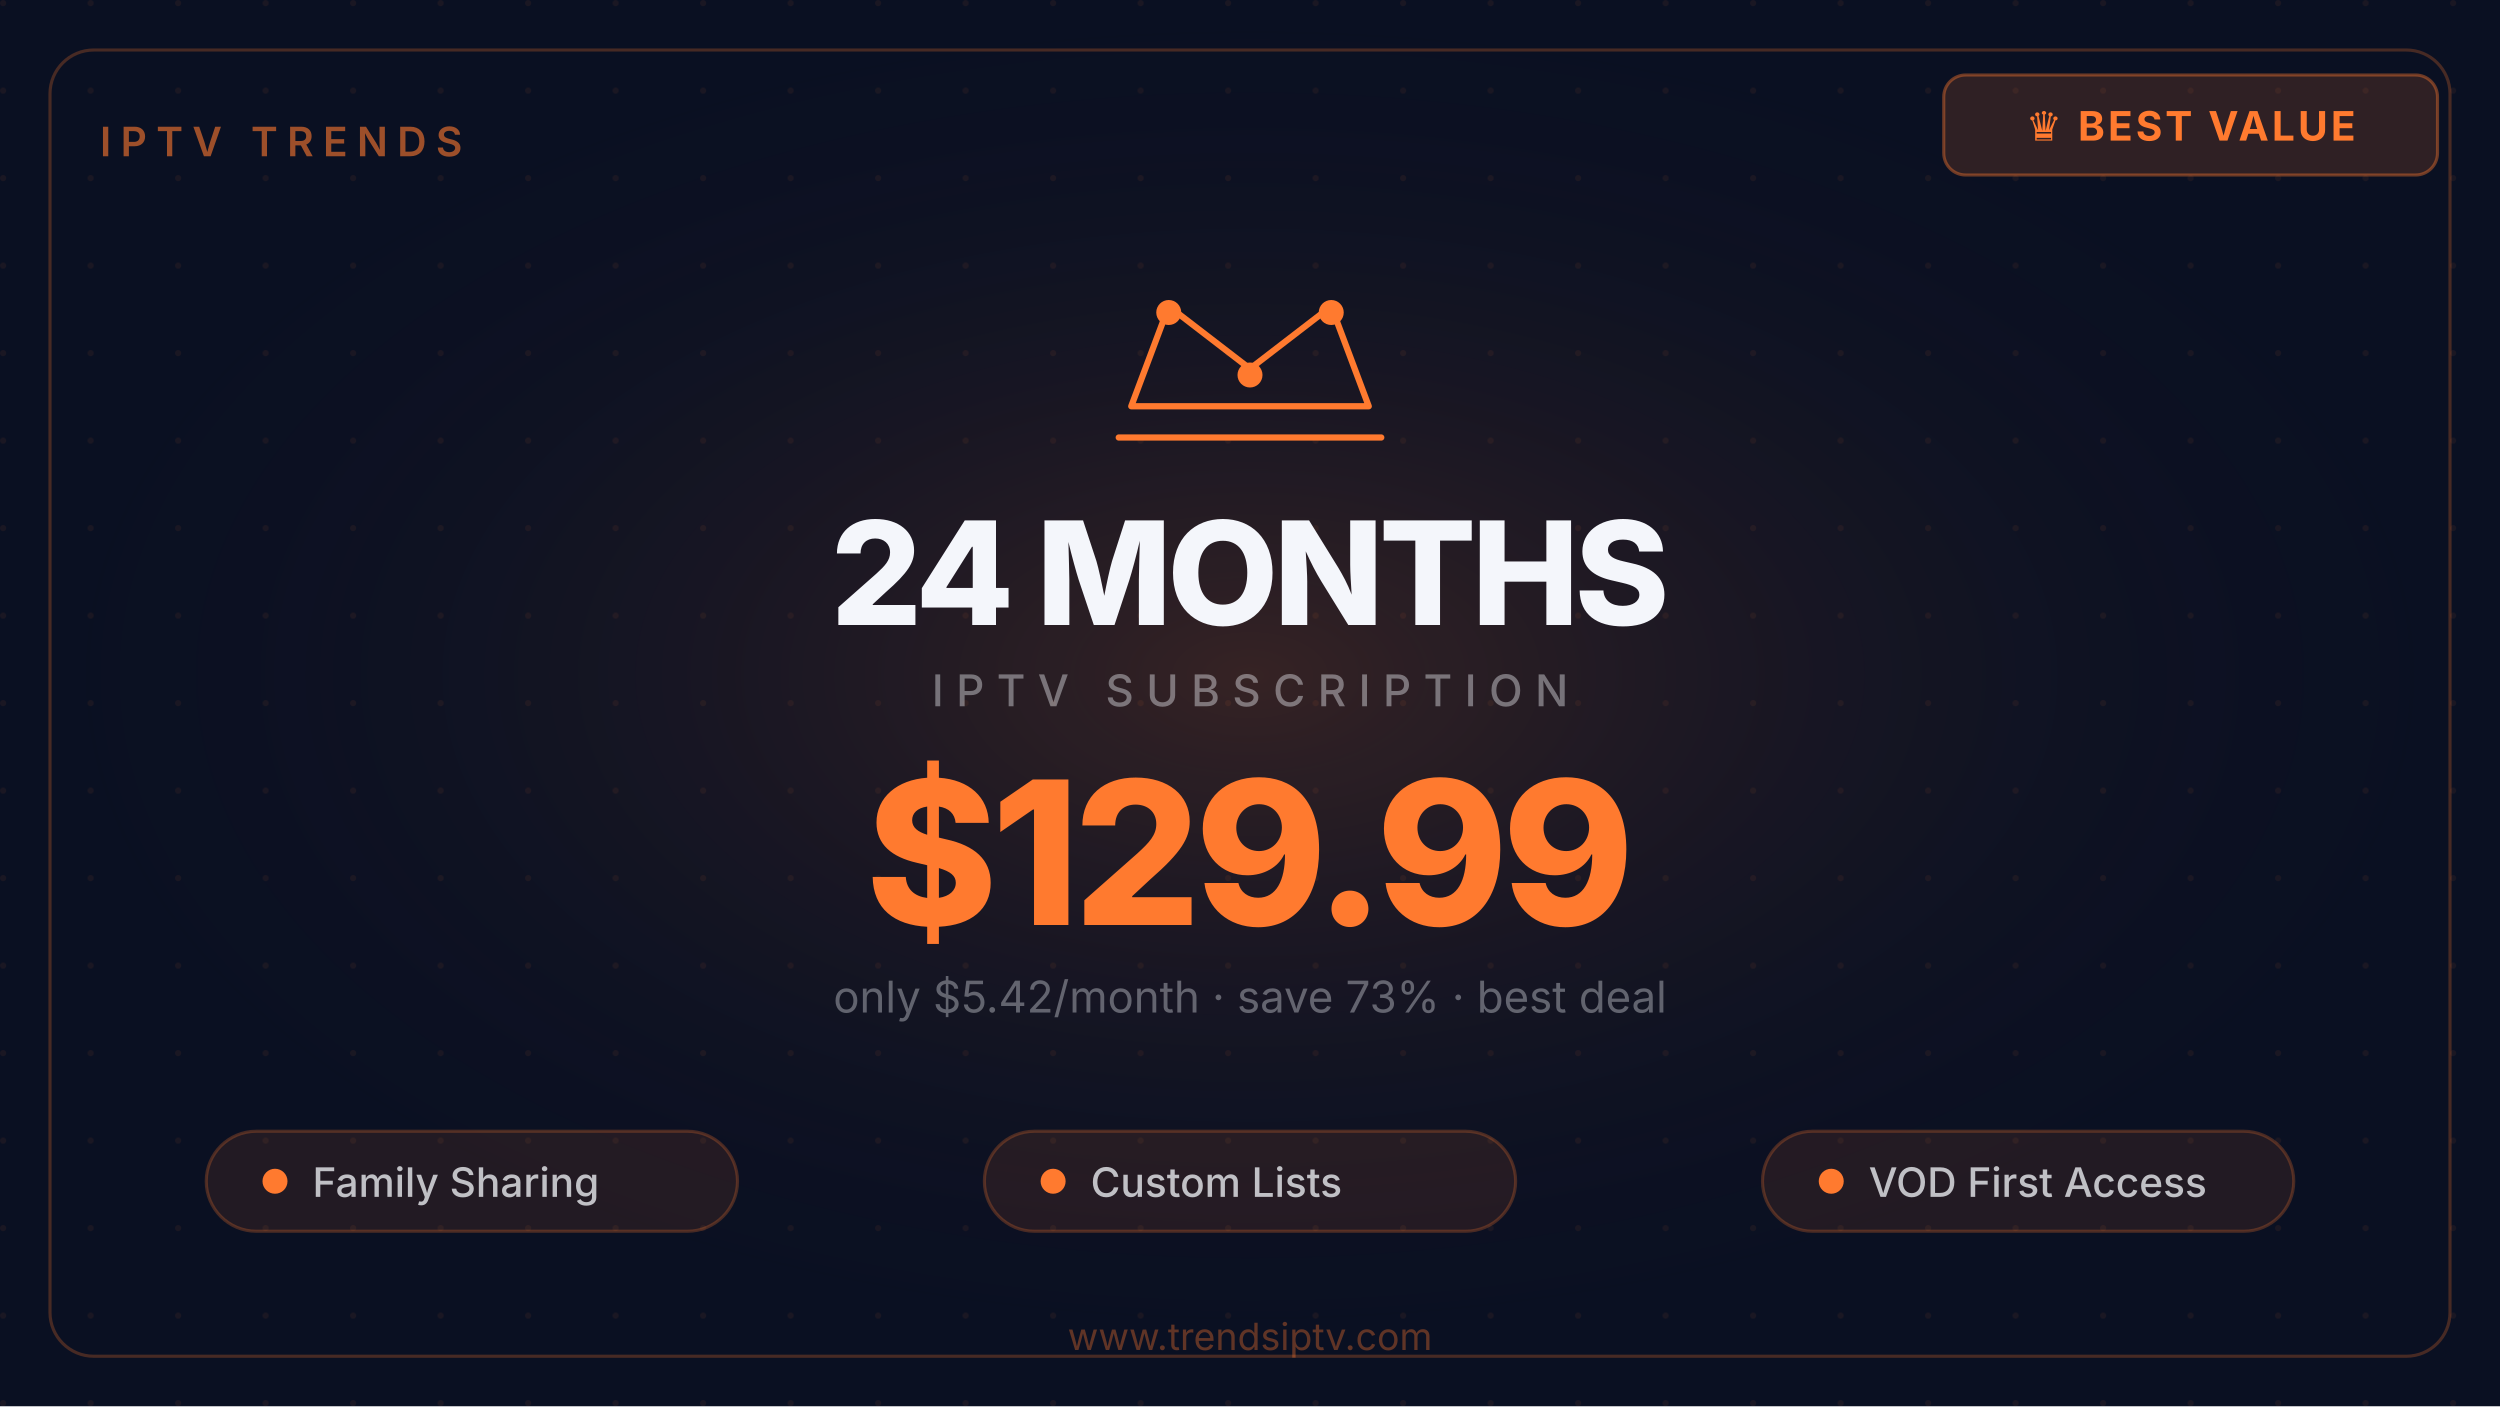
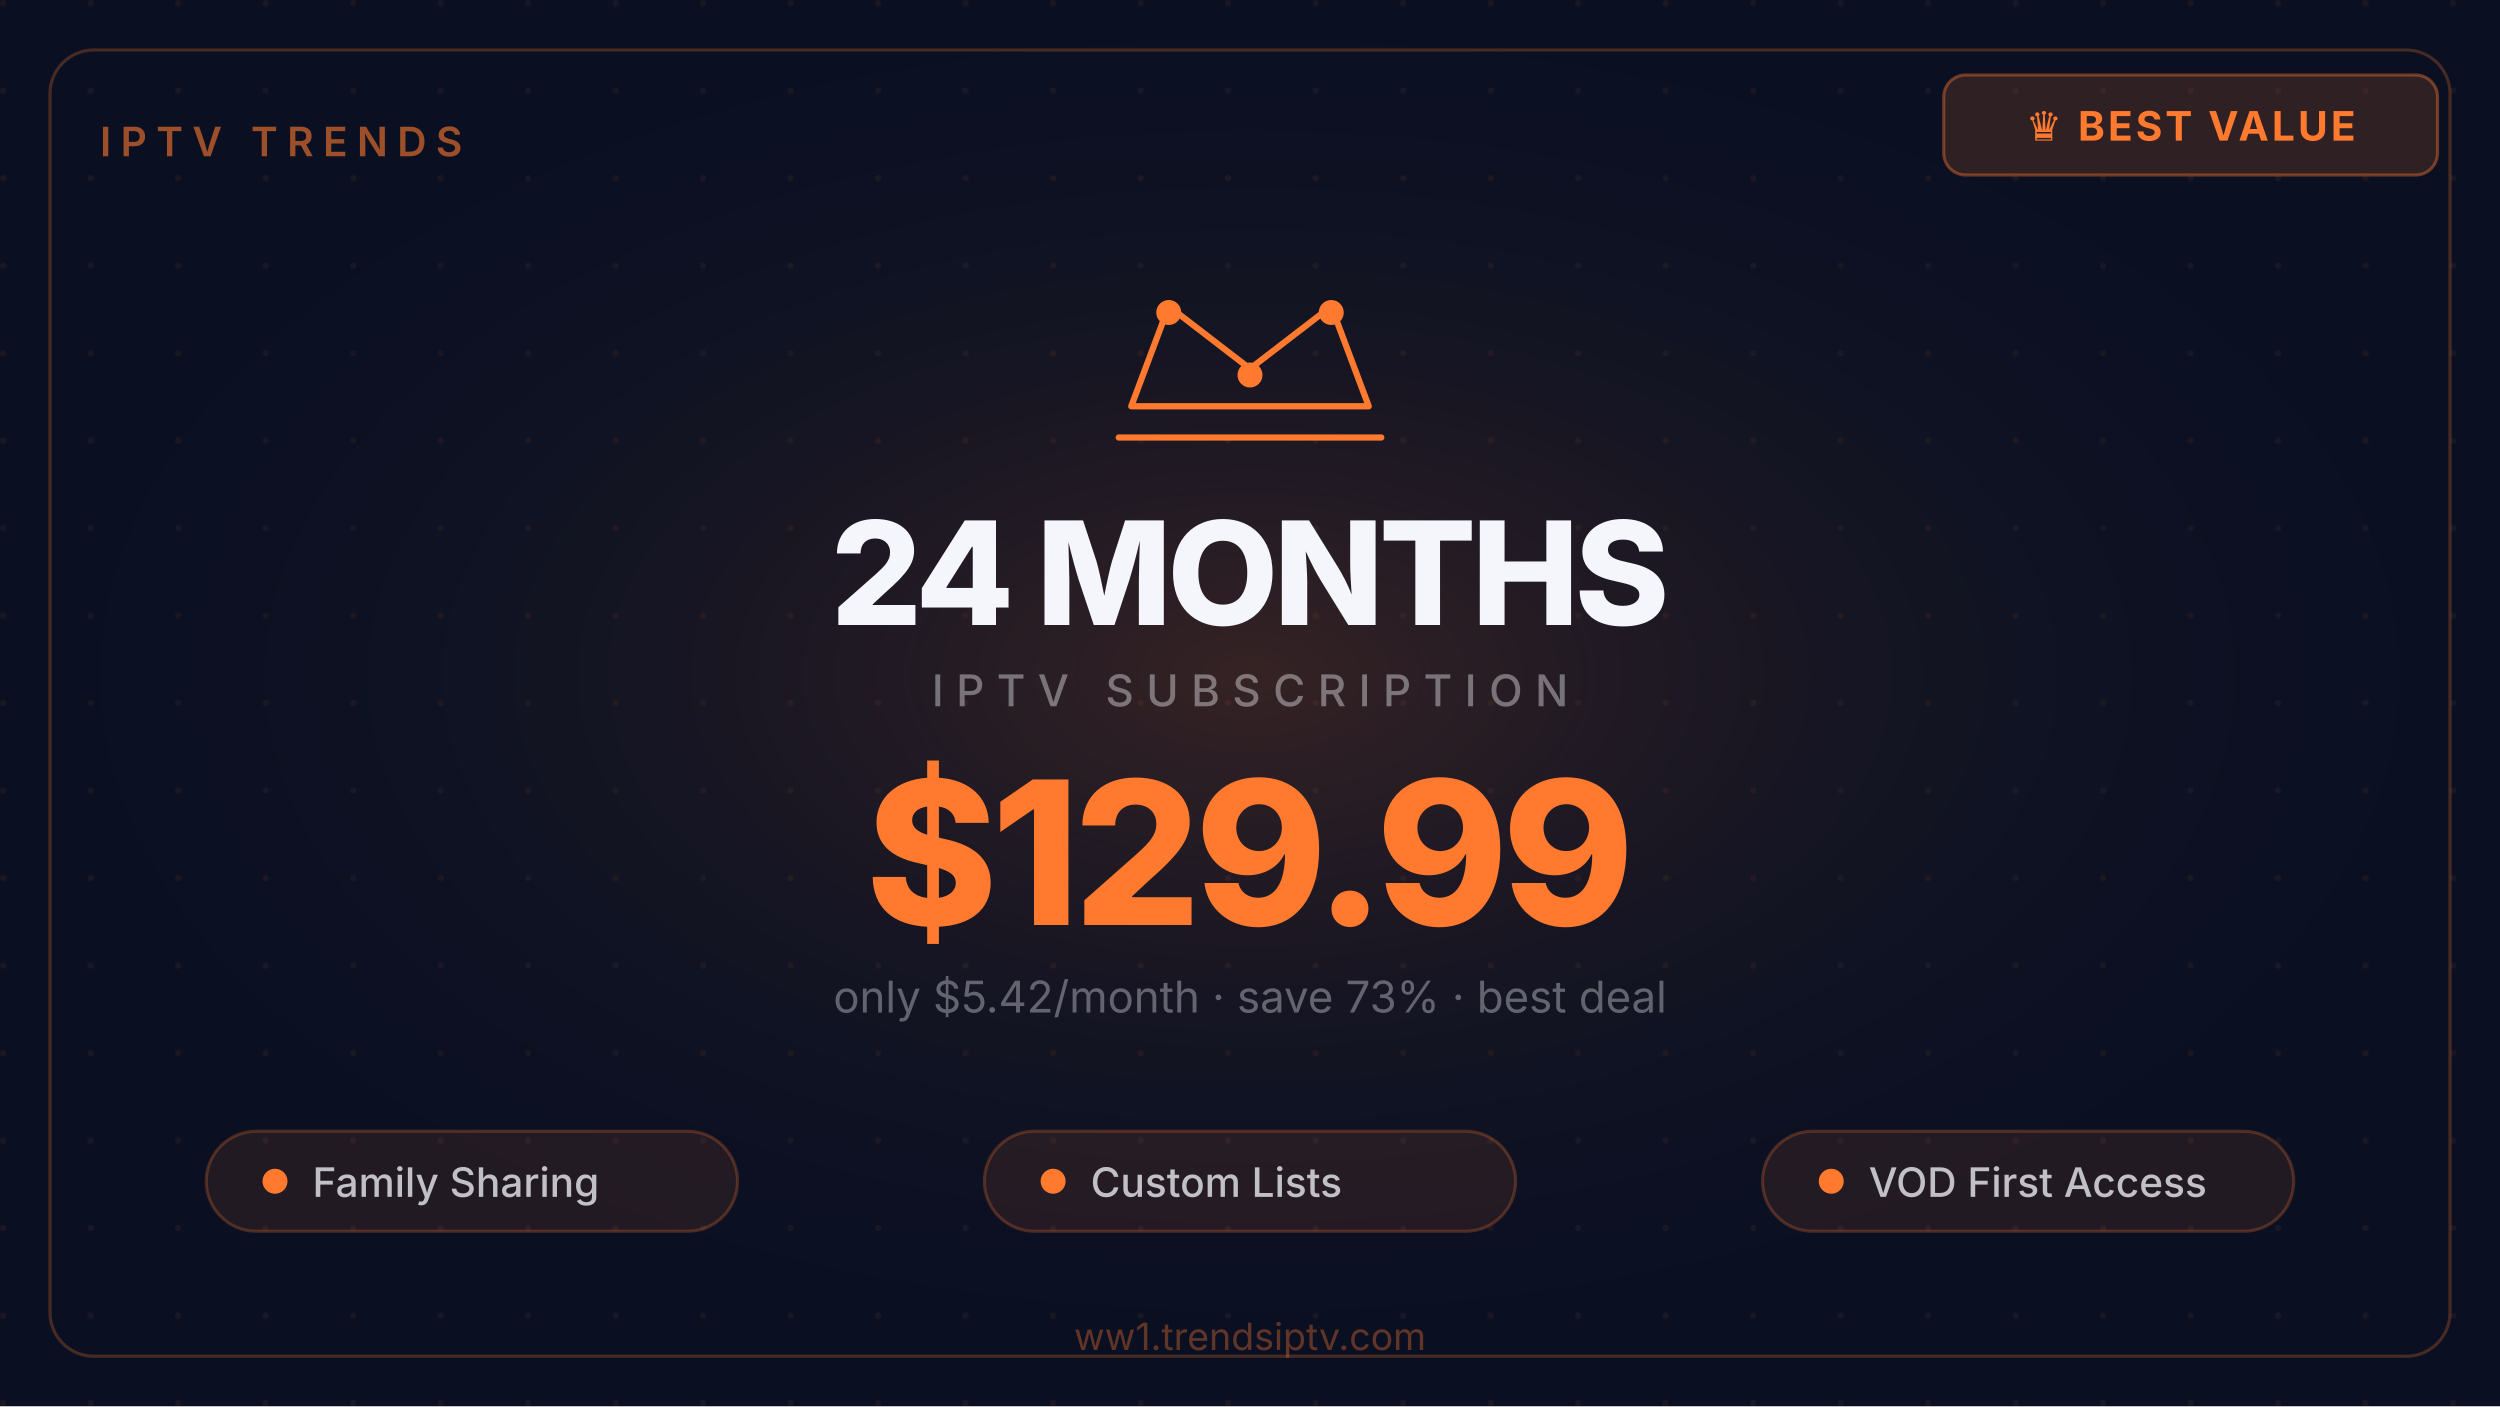
<svg xmlns="http://www.w3.org/2000/svg" width="800" height="450" viewBox="0 0 800 450" fill="none">
  <defs>
    <radialGradient id="glow24" cx="50%" cy="48%" r="50%">
      <stop offset="0%" stop-color="#ff7a2f" stop-opacity="0.18" />
      <stop offset="100%" stop-color="#0a1022" stop-opacity="0" />
    </radialGradient>
    <pattern id="dots24" x="0" y="0" width="28" height="28" patternUnits="userSpaceOnUse">
      <circle cx="1" cy="1" r="1" fill="#ff7a2f" fill-opacity="0.07" />
    </pattern>
  </defs>
  <rect width="800" height="450" fill="#0a1022" />
  <rect width="800" height="450" fill="url(#dots24)" />
  <rect width="800" height="450" fill="url(#glow24)" />
  <rect x="16" y="16" width="768" height="418" rx="14" fill="none" stroke="#ff7a2f" stroke-opacity="0.25" stroke-width="1" />
  <text x="32" y="50" font-family="Inter, system-ui, sans-serif" font-size="13" font-weight="600" fill="#ff7a2f" fill-opacity="0.6" letter-spacing="3">IPTV TRENDS</text>
  <rect x="622" y="24" width="158" height="32" rx="7" fill="#ff7a2f" fill-opacity="0.15" />
  <rect x="622" y="24" width="158" height="32" rx="7" fill="none" stroke="#ff7a2f" stroke-opacity="0.4" stroke-width="1" />
  <text x="701" y="45" font-family="Inter, system-ui, sans-serif" font-size="13" font-weight="700" fill="#ff7a2f" text-anchor="middle" letter-spacing="1">♛ BEST VALUE</text>
  <path d="M362 130 L374 98 L400 118 L426 98 L438 130 Z" fill="none" stroke="#ff7a2f" stroke-width="2" stroke-linejoin="round" />
  <line x1="358" y1="140" x2="442" y2="140" stroke="#ff7a2f" stroke-width="2" stroke-linecap="round" />
  <circle cx="374" cy="100" r="4" fill="#ff7a2f" />
  <circle cx="400" cy="120" r="4" fill="#ff7a2f" />
  <circle cx="426" cy="100" r="4" fill="#ff7a2f" />
  <text x="400" y="200" font-family="Inter, system-ui, sans-serif" font-size="46" font-weight="800" fill="#f4f6fb" text-anchor="middle" letter-spacing="-1.5">24 MONTHS</text>
  <text x="400" y="226" font-family="Inter, system-ui, sans-serif" font-size="14" font-weight="500" fill="#f4f6fb" fill-opacity="0.4" text-anchor="middle" letter-spacing="4">IPTV SUBSCRIPTION</text>
  <text x="400" y="296" font-family="Inter, system-ui, sans-serif" font-size="64" font-weight="800" fill="#ff7a2f" text-anchor="middle" letter-spacing="-2">$129.99</text>
  <text x="400" y="324" font-family="Inter, system-ui, sans-serif" font-size="14" fill="#f4f6fb" fill-opacity="0.35" text-anchor="middle">only $5.42/month · save 73% · best deal</text>
  <rect x="66" y="362" width="170" height="32" rx="16" fill="#ff7a2f" fill-opacity="0.1" />
  <rect x="66" y="362" width="170" height="32" rx="16" fill="none" stroke="#ff7a2f" stroke-opacity="0.25" stroke-width="1" />
  <circle cx="88" cy="378" r="4" fill="#ff7a2f" />
  <text x="100" y="383" font-family="Inter, system-ui, sans-serif" font-size="13" font-weight="500" fill="#f4f6fb" fill-opacity="0.75">Family Sharing</text>
  <rect x="315" y="362" width="170" height="32" rx="16" fill="#ff7a2f" fill-opacity="0.1" />
  <rect x="315" y="362" width="170" height="32" rx="16" fill="none" stroke="#ff7a2f" stroke-opacity="0.25" stroke-width="1" />
  <circle cx="337" cy="378" r="4" fill="#ff7a2f" />
  <text x="349" y="383" font-family="Inter, system-ui, sans-serif" font-size="13" font-weight="500" fill="#f4f6fb" fill-opacity="0.75">Custom Lists</text>
  <rect x="564" y="362" width="170" height="32" rx="16" fill="#ff7a2f" fill-opacity="0.1" />
  <rect x="564" y="362" width="170" height="32" rx="16" fill="none" stroke="#ff7a2f" stroke-opacity="0.25" stroke-width="1" />
  <circle cx="586" cy="378" r="4" fill="#ff7a2f" />
  <text x="598" y="383" font-family="Inter, system-ui, sans-serif" font-size="13" font-weight="500" fill="#f4f6fb" fill-opacity="0.75">VOD First Access</text>
-   <text x="400" y="432" font-family="Inter, system-ui, sans-serif" font-size="12" fill="#ff7a2f" fill-opacity="0.35" text-anchor="middle">www.trendsiptv.com</text>
+   <text x="400" y="432" font-family="Inter, system-ui, sans-serif" font-size="12" fill="#ff7a2f" fill-opacity="0.35" text-anchor="middle">ww1.trendsiptv.com</text>
</svg>
